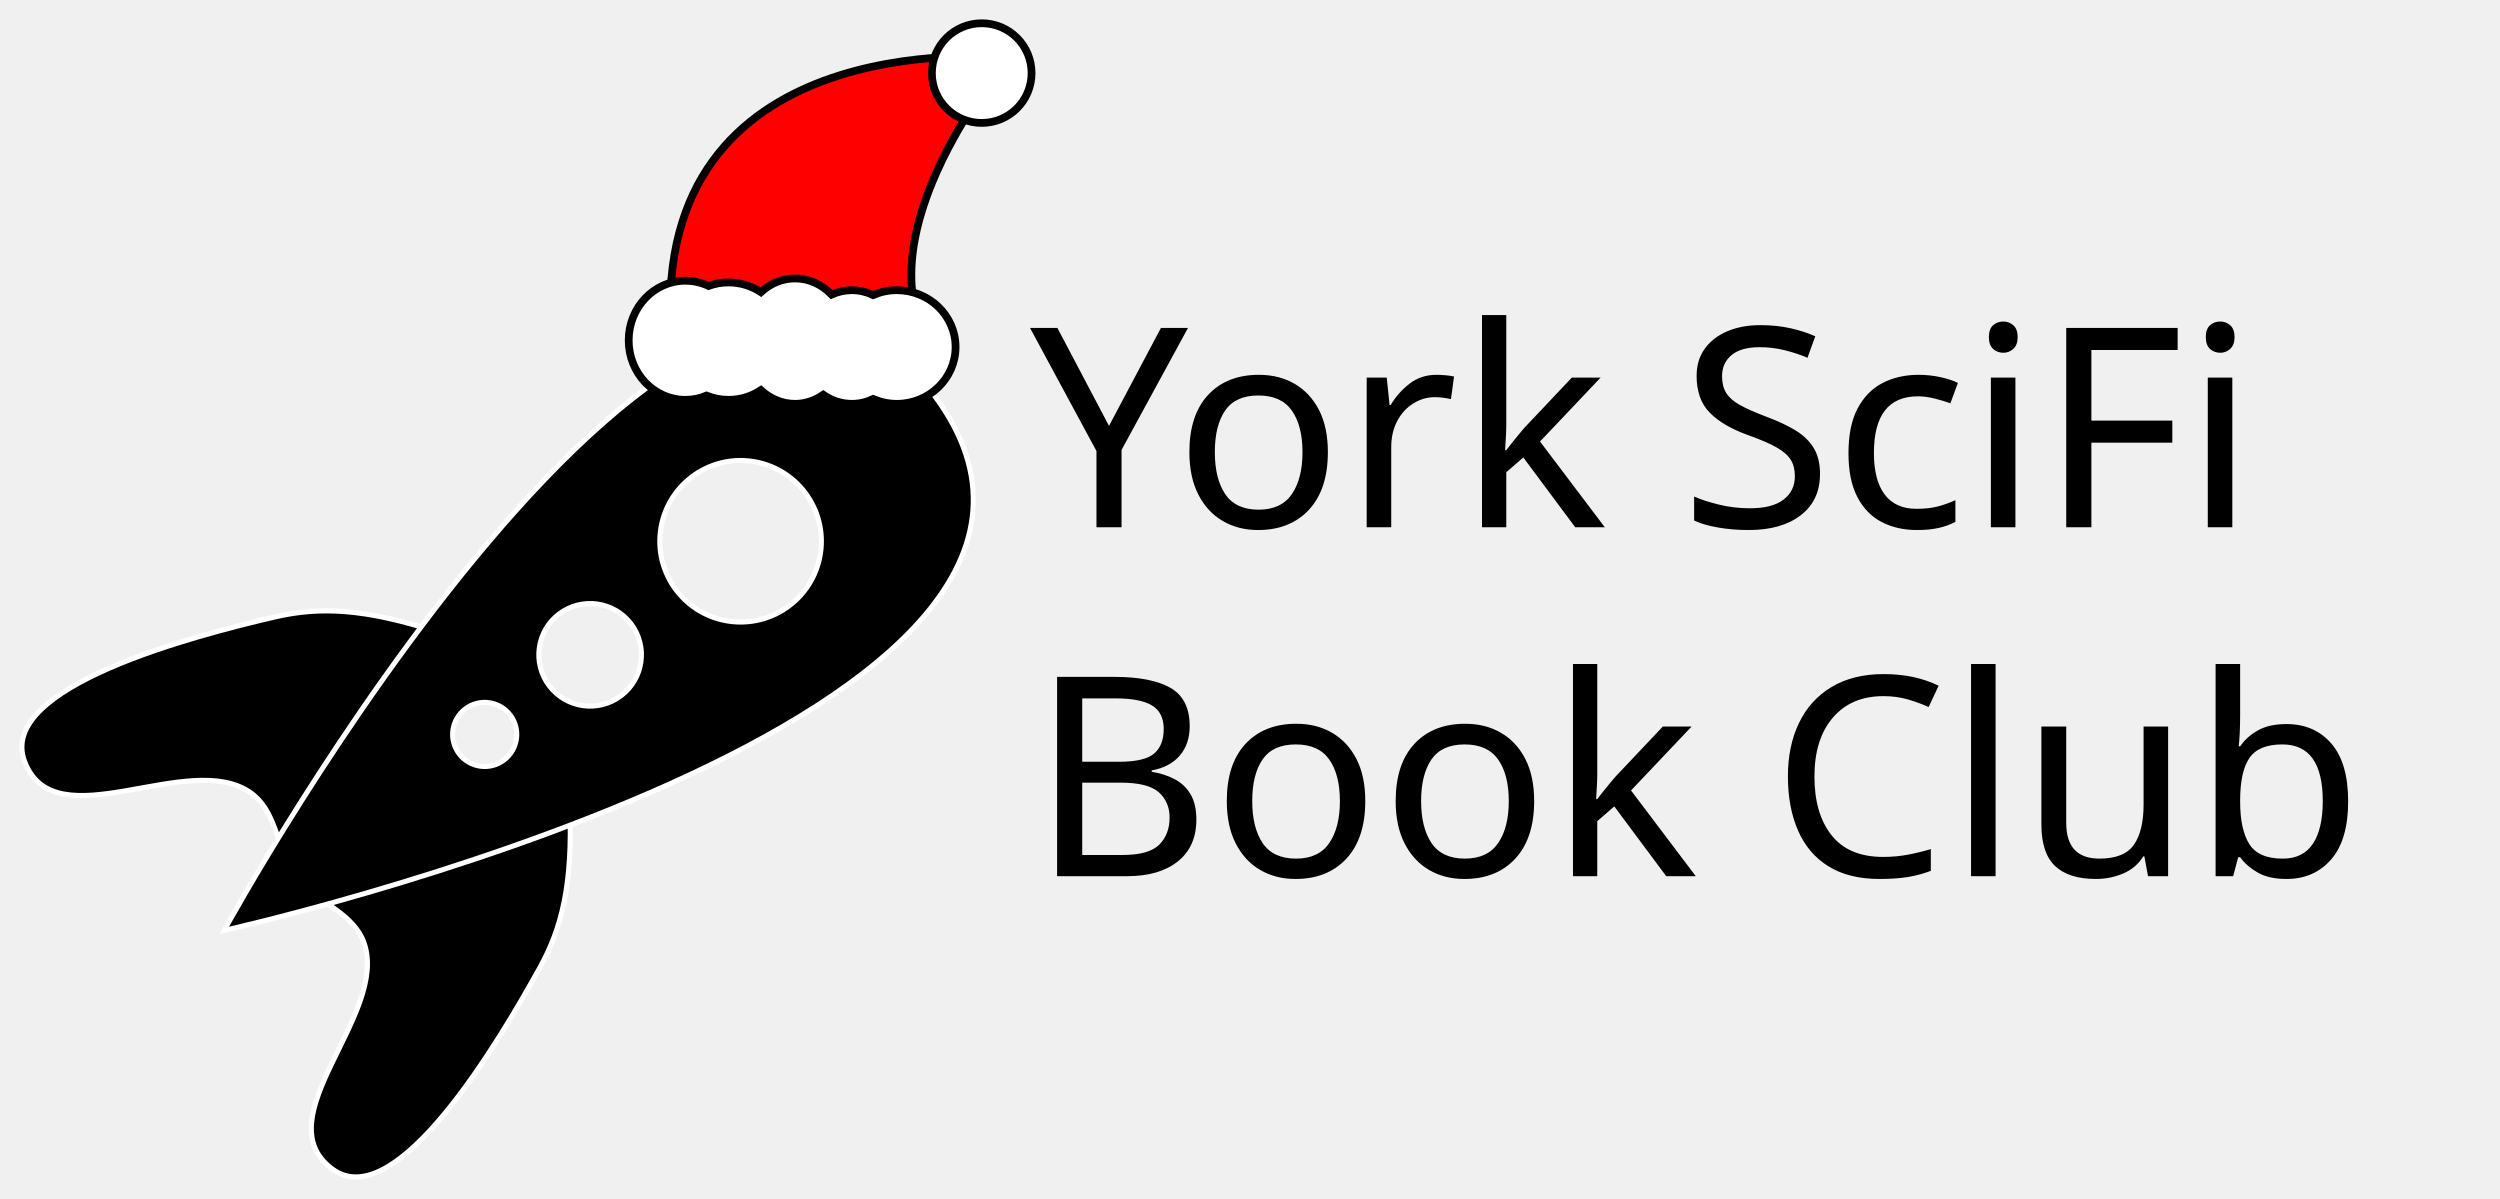
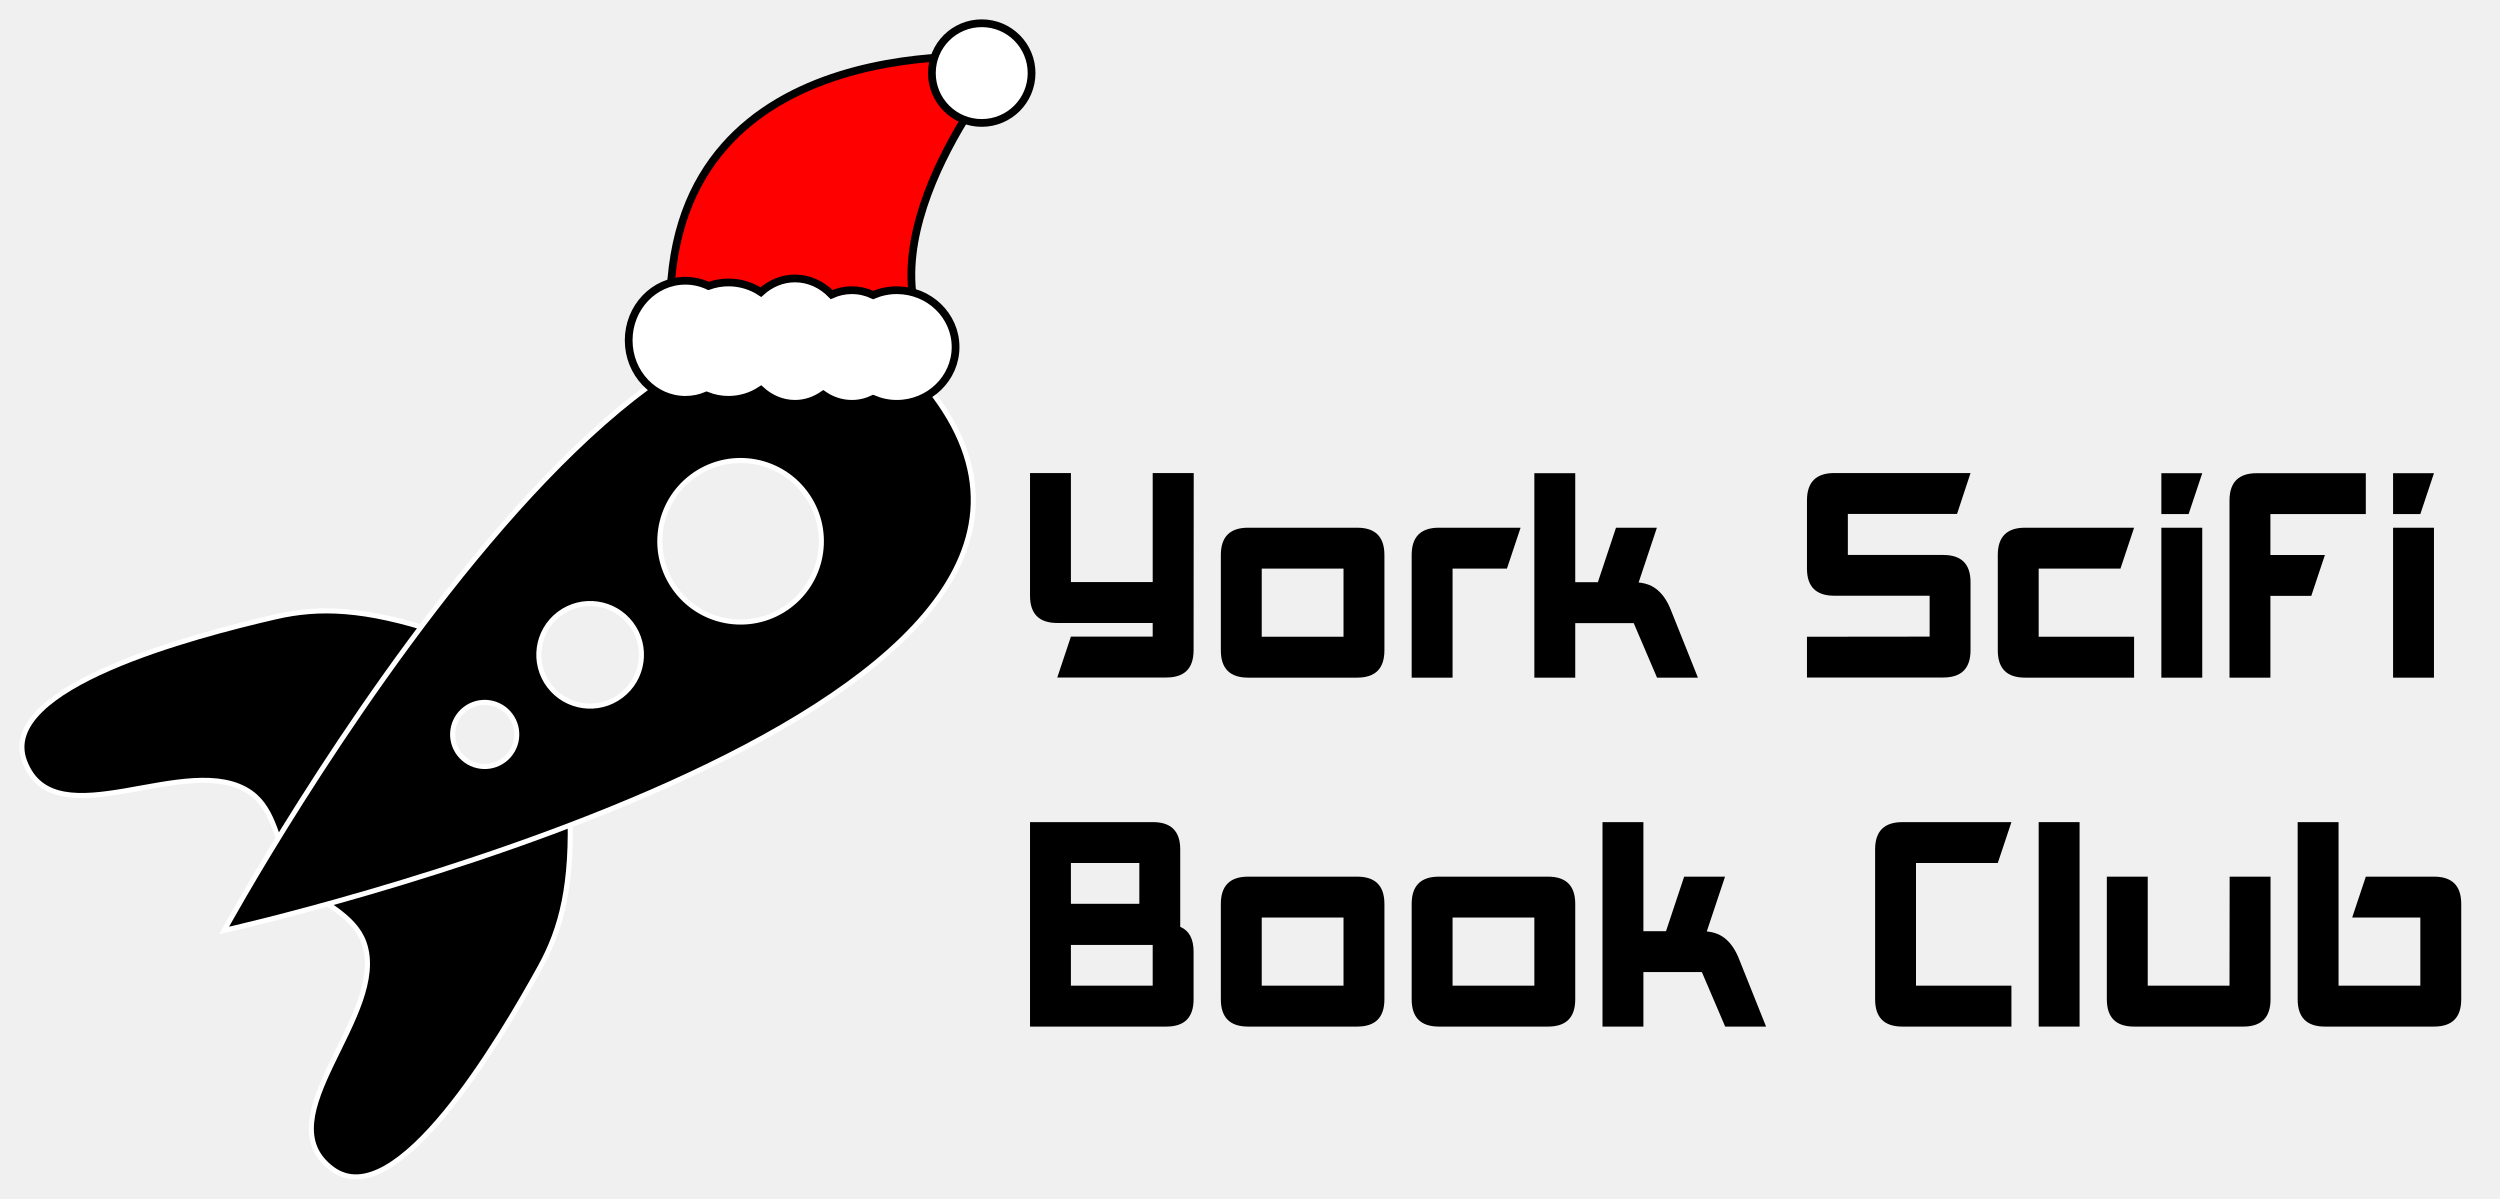
<svg xmlns="http://www.w3.org/2000/svg" width="644.804" height="309.205" id="svg2" version="1.1" viewbox="0 0 644.804 309.205">
  <defs id="defs4">
    </defs>
  <g id="layer1" transform="translate(-251.2871,-126.5292)" style="display:inline">
-     <text xml:space="preserve" style="font-size:72px;font-style:normal;font-variant:normal;font-weight:normal;font-stretch:normal;line-height:125%;letter-spacing:0px;word-spacing:0px;fill:#000000;fill-opacity:1;stroke:none;font-family:Akashi;-inkscape-font-specification:Akashi" x="516.951" y="262.516" id="text2987">
-       <tspan x="516.951" y="262.516" id="tspan2999">York SciFi</tspan>
-       <tspan x="516.951" y="352.516" id="tspan3003">Book Club</tspan>
-     </text>
    <g style="display:inline" id="g3854" transform="matrix(0.3945416,0.5226499,-0.5226499,0.3945416,428.9122,8.73824)">
      <path id="path3781" d="m 282.843,337.174 c -25.106,17.436 -36.245,31.345 -43.437,47.477 -13.245,29.713 -44.119,104.208 -14.142,113.137 32.546,9.695 35.027,-54.62 63.64,-63.64 11.087,-3.495 22.355,3.863 34.345,6.061" style="fill:#000000;fill-opacity:1;stroke:#ffffff;stroke-width:2;stroke-linecap:butt;stroke-linejoin:miter;stroke-miterlimit:4;stroke-opacity:1;stroke-dasharray:none" />
      <path id="path3781-8" d="m 368.935,337.174 c 25.106,17.436 36.245,31.345 43.437,47.477 13.245,29.713 44.119,104.208 14.142,113.137 -32.546,9.695 -35.027,-54.62 -63.64,-63.64 -11.087,-3.495 -22.355,3.863 -34.345,6.061" style="fill:#000000;fill-opacity:1;stroke:#ffffff;stroke-width:2;stroke-linecap:butt;stroke-linejoin:miter;stroke-miterlimit:4;stroke-opacity:1;stroke-dasharray:none" />
      <path id="path2989-6" d="m 325.812,125 c -158.189,-0.503 0,350.219 0,350.219 0,0 159.2,-349.712 0,-350.219 z m 0.219,63.688 c 17.574,0 31.812,14.239 31.812,31.812 0,17.574 -14.239,31.812 -31.812,31.812 -17.574,0 -31.812,-14.239 -31.812,-31.812 0,-17.574 14.239,-31.812 31.812,-31.812 z m 0,85.844 c 11.158,0 20.188,9.061 20.188,20.219 0,11.158 -9.03,20.188 -20.188,20.188 -11.158,0 -20.219,-9.03 -20.219,-20.188 0,-11.158 9.061,-20.219 20.219,-20.219 z m 0,59.625 c 6.974,0 12.625,5.651 12.625,12.625 0,6.974 -5.651,12.625 -12.625,12.625 -6.974,0 -12.625,-5.651 -12.625,-12.625 0,-6.974 5.651,-12.625 12.625,-12.625 z" style="fill:#000000;fill-opacity:1;stroke:#ffffff;stroke-width:2;stroke-linecap:butt;stroke-linejoin:miter;stroke-miterlimit:4;stroke-opacity:1;stroke-dasharray:none" />
+     </g>
+     <g style="font-size:72px;font-style:normal;font-variant:normal;font-weight:normal;font-stretch:normal;line-height:125%;letter-spacing:0px;word-spacing:0px;fill:#000000;fill-opacity:1;stroke:none;font-family:Akashi;-inkscape-font-specification:Akashi" id="text2987">
+       <path d="m 559.138,294.241 c -4e-5,4.688 -2.344,7.031 -7.031,7.031 l -28.125,0 3.516,-10.547 21.094,0 0,-3.516 -24.609,0 c -4.688,1e-5 -7.031,-2.344 -7.031,-7.031 l 0,-31.641 10.547,0 0,28.125 21.094,0 0,-28.125 10.582,0 -0.035,45.703" style="" id="path3010" />
+       <path d="m 608.357,294.276 c -4e-5,4.688 -2.344,7.031 -7.031,7.031 l -28.125,0 c -4.688,0 -7.031,-2.344 -7.031,-7.031 l 0,-24.609 c 0,-4.687 2.344,-7.031 7.031,-7.031 l 28.125,0 c 4.687,4e-5 7.031,2.344 7.031,7.031 l 0,24.609 m -31.641,-21.094 0,17.578 21.094,0 0,-17.578 -21.094,0" style="" id="path3012" />
+       <path d="m 615.388,301.307 0,-31.641 c 0,-4.687 2.344,-7.031 7.031,-7.031 l 21.059,0 -3.516,10.547 -14.027,0 0,28.125 -10.547,0" style="" id="path3014" />
+       <path d="m 657.576,276.698 5.836,0 4.676,-14.062 10.547,0 -4.711,14.133 c 2.016,0.188 3.68,0.867 4.992,2.039 1.336,1.172 2.426,2.813 3.27,4.922 l 7.031,17.578 -10.547,0 -6.012,-14.062 -15.082,0 0,14.062 -10.547,0 0,-52.734 10.547,0 0,28.125" style="" id="path3016" />
+       <path d="m 756.048,259.085 -28.16,0 0,10.582 24.609,0 c 4.687,3e-5 7.031,2.332 7.031,6.996 l 0,17.578 c -5e-5,4.688 -2.344,7.031 -7.031,7.031 l -35.156,0 0,-10.512 31.641,-0.035 0,-10.547 -24.609,0 c -4.688,2e-5 -7.031,-2.332 -7.031,-6.996 l 0,-17.578 c 0,-4.711 2.344,-7.066 7.031,-7.066 l 35.156,0 -3.48,10.547" style="" id="path3018" />
+       <path d="m 798.201,273.182 -21.094,0 0,17.578 24.609,0 0,10.547 -28.125,0 c -4.688,0 -7.031,-2.344 -7.031,-7.031 l 0,-24.609 c 0,-4.687 2.344,-7.031 7.031,-7.031 l 28.125,0 -3.516,10.547" style="" id="path3020" />
+       <path d="m 819.294,248.573 -3.516,10.547 -7.031,0 0,-10.547 10.547,0 m 0,52.734 0,-38.672 -10.547,0 0,38.672 10.547,0" style="" id="path3022" />
+       <path d="m 836.872,280.214 0,21.094 -10.547,0 0,-45.703 c 0,-4.687 2.344,-7.031 7.031,-7.031 l 28.125,0 0,10.547 -24.609,0 0,10.547 14.062,0 -3.516,10.547 -10.547,0" style="" id="path3024" />
+       <path d="m 879.06,248.573 -3.516,10.547 -7.031,0 0,-10.547 10.547,0 m 0,52.734 0,-38.672 -10.547,0 0,38.672 10.547,0" style="" id="path3026" />
+       <path d="m 545.146,349.12 -17.648,0 0,10.512 17.648,0 0,-10.512 m 3.445,21.129 -21.094,0 0,10.512 21.094,0 0,-10.512 m 7.102,-4.676 c 2.297,0.984 3.445,3.117 3.445,6.398 l 0,12.305 c -4e-5,4.688 -2.344,7.031 -7.031,7.031 l -35.156,0 0,-52.734 31.711,0 c 4.687,5e-5 7.031,2.344 7.031,7.031 l 0,19.969" style="" id="path3028" />
+       <path d="m 608.357,384.276 c -4e-5,4.688 -2.344,7.031 -7.031,7.031 l -28.125,0 c -4.688,0 -7.031,-2.344 -7.031,-7.031 l 0,-24.609 c 0,-4.687 2.344,-7.031 7.031,-7.031 l 28.125,0 c 4.687,4e-5 7.031,2.344 7.031,7.031 l 0,24.609 m -31.641,-21.094 0,17.578 21.094,0 0,-17.578 -21.094,0" style="" id="path3030" />
+       <path d="m 657.576,384.276 c -4e-5,4.688 -2.344,7.031 -7.031,7.031 l -28.125,0 c -4.688,0 -7.031,-2.344 -7.031,-7.031 l 0,-24.609 c 0,-4.687 2.344,-7.031 7.031,-7.031 l 28.125,0 c 4.687,4e-5 7.031,2.344 7.031,7.031 l 0,24.609 m -31.641,-21.094 0,17.578 21.094,0 0,-17.578 -21.094,0" style="" id="path3032" />
+       <path d="m 675.154,366.698 5.836,0 4.676,-14.062 10.547,0 -4.711,14.133 c 2.016,0.188 3.68,0.867 4.992,2.039 1.336,1.172 2.426,2.813 3.27,4.922 l 7.031,17.578 -10.547,0 -6.012,-14.062 -15.082,0 0,14.062 -10.547,0 0,-52.734 10.547,0 0,28.125" style="" id="path3034" />
+       <path d="m 766.56,349.12 -21.094,0 0,31.641 24.609,0 0,10.547 -28.125,0 c -4.688,0 -7.031,-2.344 -7.031,-7.031 l 0,-38.672 c 0,-4.687 2.344,-7.031 7.031,-7.031 l 28.125,0 -3.516,10.547" style="" id="path3036" />
+       <path d="m 777.107,391.307 0,-52.734 10.547,0 0,52.734 -10.547,0" style="" id="path3038" />
+       <path d="m 805.232,352.636 0,28.125 21.094,0 0.035,-28.125 10.547,0 0,31.641 c -4e-5,4.688 -2.344,7.031 -7.031,7.031 l -28.16,0 c -4.688,0 -7.031,-2.344 -7.031,-7.031 l 0,-31.641 10.547,0" style="" id="path3040" />
+       <path d="m 850.935,391.307 c -4.688,0 -7.031,-2.344 -7.031,-7.031 l 0,-45.703 10.547,0 0,42.188 21.094,0 0,-17.578 -17.578,0 3.516,-10.547 17.578,0 c 4.687,4e-5 7.031,2.344 7.031,7.031 l 0,24.609 c -5e-5,4.688 -2.344,7.031 -7.031,7.031 l -28.125,0 0,0" style="" id="path3042" />
    </g>
  </g>
  <g id="layer2" transform="translate(-0.00481353,77.57143)" style="display:inline">
    <g id="g3099" transform="translate(0,-0.0058635)">
      <path id="path3075" d="M 172.857,0.93 C 173.571,-71.927 260,-62.642 260,-62.642 c 0,0 -38.743,45.312 -19.643,75 8.214,12.768 -67.5,-11.429 -67.5,-11.429 z" style="fill:#ff0000;stroke:#000000;stroke-width:2;stroke-linecap:butt;stroke-linejoin:miter;stroke-opacity:1" />
      <path id="path3050" d="m 205.062,-5.75 c -3.333,0 -6.395,1.327 -8.812,3.531 -2.395,-1.586 -5.287,-2.5 -8.375,-2.5 -1.801,0 -3.525,0.332 -5.125,0.906 -1.82,-0.851 -3.847,-1.344 -5.969,-1.344 -8.087,0 -14.625,6.893 -14.625,15.375 0,8.482 6.538,15.344 14.625,15.344 1.93,0 3.782,-0.383 5.469,-1.094 1.737,0.696 3.637,1.094 5.625,1.094 3.088,0 5.98,-0.914 8.375,-2.5 2.417,2.205 5.479,3.531 8.812,3.531 2.665,0 5.153,-0.879 7.281,-2.344 2.128,1.474 4.655,2.344 7.375,2.344 1.956,0 3.818,-0.453 5.5,-1.25 1.87,0.798 3.918,1.25 6.094,1.25 8.368,0 15.156,-6.567 15.156,-14.656 0,-8.089 -6.788,-14.656 -15.156,-14.656 -2.176,0 -4.223,0.452 -6.094,1.25 -1.682,-0.797 -3.544,-1.25 -5.5,-1.25 -1.848,0 -3.611,0.409 -5.219,1.125 C 211.996,-4.165 208.694,-5.75 205.062,-5.75 z" style="fill:#ffffff;fill-opacity:1;stroke:#000000;stroke-width:2;stroke-miterlimit:4;stroke-opacity:1;stroke-dasharray:none" />
      <path transform="translate(-1.428571,-6.071429)" d="m 267.5,-52.642 a 12.857,12.857 0 1 1 -25.714,0 12.857,12.857 0 1 1 25.714,0 z" id="path3071" style="fill:#ffffff;fill-opacity:1;stroke:#000000;stroke-width:2;stroke-miterlimit:4;stroke-opacity:1;stroke-dasharray:none" />
    </g>
  </g>
</svg>
